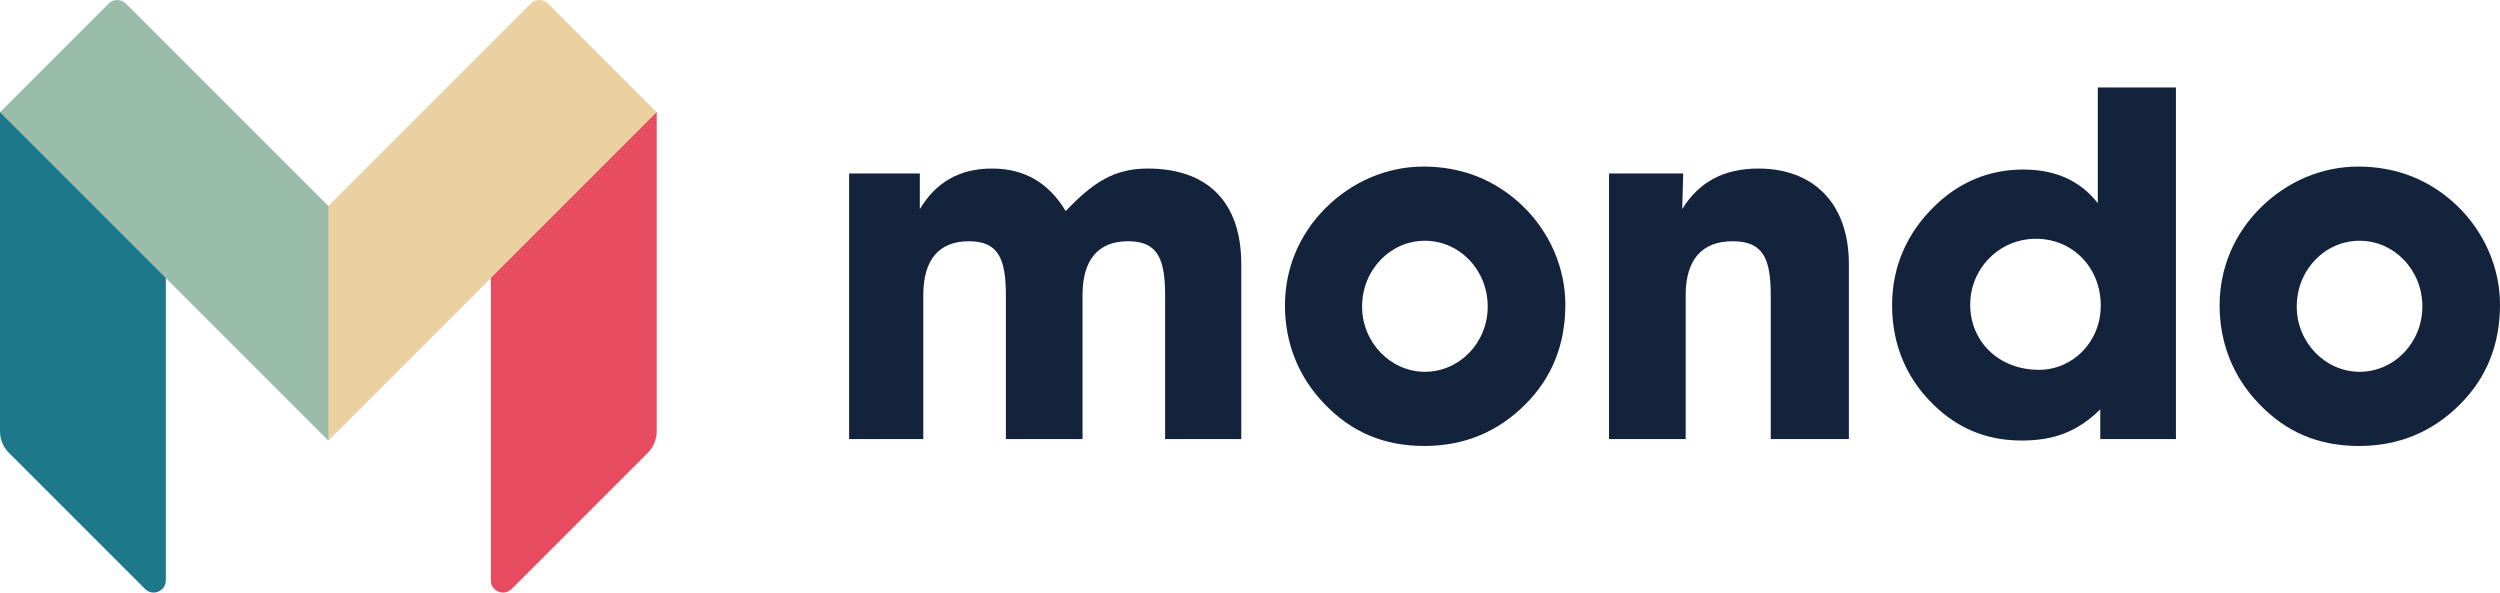
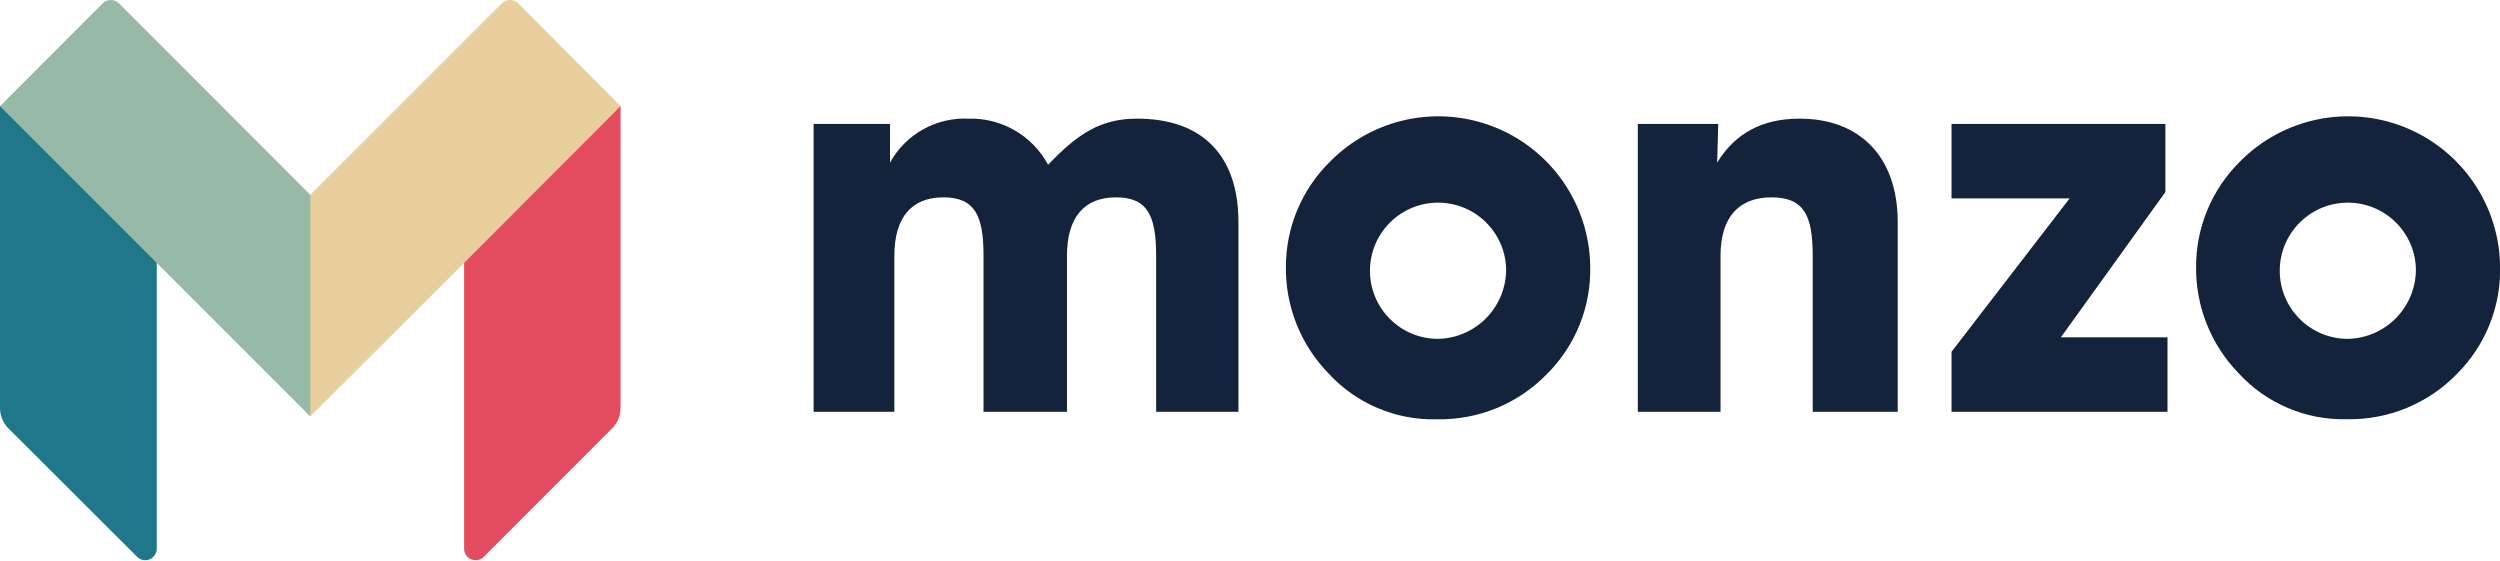
- <svg xmlns="http://www.w3.org/2000/svg" version="1.0" id="Layer_1" x="0px" y="0px" viewBox="0 0 800 189.626" enable-background="new 0 0 800 189.626" xml:space="preserve">
-   <g>
-     <g>
-       <path fill="#14233C" d="M271.715,140.499v-84.98h22.63v11.394c5.222-8.704,12.818-12.976,23.105-12.976    s18.041,4.431,23.579,13.609c8.862-9.337,15.667-13.609,26.27-13.609c19.148,0,29.909,10.761,29.909,30.542v56.02h-24.37V94.448    c0-11.869-2.532-17.249-11.869-17.249c-9.495,0-14.559,5.855-14.559,17.249v46.051h-24.529V94.448    c0-11.869-2.532-17.249-11.869-17.249c-9.495,0-14.559,5.855-14.559,17.249v46.051H271.715z" />
-       <path fill="#14233C" d="M424.161,66.596c8.546-8.545,19.781-13.293,31.334-13.293c12.343,0,22.946,4.273,31.492,12.343    c9.02,8.546,13.926,20.256,13.926,31.808c0,12.818-4.273,23.421-12.818,31.966c-8.704,8.704-19.465,13.293-32.283,13.293    c-12.976,0-23.421-4.431-32.125-13.609c-8.229-8.546-12.502-19.465-12.502-31.334S415.774,74.983,424.161,66.596z     M455.969,118.977c11.078,0,20.098-9.337,20.098-20.889c0-11.71-9.02-21.047-20.098-21.047c-11.077,0-20.098,9.337-20.098,21.047    C435.872,109.64,445.05,118.977,455.969,118.977z" />
-       <path fill="#14233C" d="M514.889,140.499v-84.98h23.738l-0.317,11.394c5.222-8.545,13.135-12.976,24.37-12.976    c17.566,0,28.96,11.077,28.96,30.542v56.02h-25.004V94.448c0-11.869-2.532-17.249-12.185-17.249    c-9.812,0-15.034,5.855-15.034,17.249v46.051H514.889z" />
-       <path fill="#14233C" d="M672.084,131.004c-7.438,7.279-15.034,9.969-25.162,9.969c-10.286,0-19.148-3.323-26.586-9.969    c-9.812-8.704-14.875-20.098-14.875-33.391c0-12.185,4.747-23.105,13.609-31.65c7.913-7.754,17.566-11.71,28.327-11.71    c10.286,0,18.199,3.481,23.896,10.761v-37.03h25.003v112.516h-24.212V131.004z M652.461,118.344    c10.761,0,19.781-8.862,19.781-20.572c0-12.185-9.021-21.364-20.731-21.364c-11.868,0-21.047,9.653-21.047,21.047    C630.464,109.323,639.643,118.344,652.461,118.344z" />
-       <path fill="#14233C" d="M723.249,66.596c8.545-8.545,19.781-13.293,31.334-13.293c12.343,0,22.946,4.273,31.491,12.343    C795.095,74.192,800,85.902,800,97.455c0,12.818-4.273,23.421-12.818,31.966c-8.704,8.704-19.465,13.293-32.283,13.293    c-12.977,0-23.421-4.431-32.125-13.609c-8.229-8.546-12.502-19.465-12.502-31.334S714.861,74.983,723.249,66.596z     M755.057,118.977c11.077,0,20.098-9.337,20.098-20.889c0-11.71-9.021-21.047-20.098-21.047c-11.078,0-20.098,9.337-20.098,21.047    C734.959,109.64,744.137,118.977,755.057,118.977z" />
-     </g>
-     <g>
-       <path fill="#E64B5F" d="M210.144,138.022c0,2.581-1.025,5.056-2.85,6.88l-43.575,43.575c-2.452,2.452-6.644,0.715-6.644-2.752    V88.084l52.464-52.17h0.605V138.022z" />
-       <path fill="#EAD19F" d="M175.37,1.14c-1.52-1.52-3.984-1.52-5.504,0l-64.794,64.794h-0.9v73.13l0.9,1.921l52.003-52.003    l53.069-53.069L175.37,1.14z" />
-       <path fill="#1E788C" d="M0,138.022c0,2.581,1.025,5.056,2.85,6.88l43.575,43.575c2.452,2.452,6.644,0.715,6.644-2.752V88.084    L0.605,35.914H0V138.022z" />
-       <path fill="#9ABDA9" d="M40.278,1.14c-1.52-1.52-3.984-1.52-5.504,0L0,35.914l53.069,53.07l52.003,52.003V65.934L40.278,1.14z" />
-     </g>
+ <svg xmlns="http://www.w3.org/2000/svg" width="306.17" height="68.61" viewBox="0 0 306.17 68.61">
+   <g id="Layer_3" data-name="Layer 3">
+     <path d="M76,49.94a3.52,3.52,0,0,1-1,2.49L59.24,68.2a1.41,1.41,0,0,1-2.4-1V31.87L75.82,13H76Z" style="fill:#e34b5f" />
+     <path d="M63.46.41a1.41,1.41,0,0,0-2,0L38,23.86h-.33V50.32L38,51,56.84,32.2,76,13Z" style="fill:#e7ce9c" />
+     <path d="M0,49.94a3.52,3.52,0,0,0,1,2.49L16.8,68.2a1.41,1.41,0,0,0,2.4-1V31.87L.22,13H0Z" style="fill:#1e7889" />
+     <path d="M14.57.41a1.41,1.41,0,0,0-2,0L0,13,19.2,32.2,38,51V23.86Z" style="fill:#97baa6" />
+     <path d="M99.64,50.43V15.18H109v4.73a10.43,10.43,0,0,1,9.58-5.38,10.73,10.73,0,0,1,9.78,5.65c3.68-3.87,6.5-5.65,10.9-5.65,7.94,0,12.41,4.46,12.41,12.67V50.43H141.59V31.33c0-4.92-1.05-7.16-4.92-7.16s-6,2.43-6,7.16v19.1H120.45V31.33c0-4.92-1.05-7.16-4.92-7.16s-6,2.43-6,7.16v19.1Z" style="fill:#14233c" />
+     <path d="M162.91,19.77a18.61,18.61,0,0,1,31.84,12.8,18,18,0,0,1-5.32,13.26A18.28,18.28,0,0,1,176,51.35a17.42,17.42,0,0,1-13.33-5.65,18.42,18.42,0,0,1-5.19-13A18.07,18.07,0,0,1,162.91,19.77ZM176.11,41.5a8.51,8.51,0,0,0,8.34-8.67,8.34,8.34,0,1,0-8.34,8.67Z" style="fill:#14233c" />
+     <path d="M200.58,50.43V15.18h9.85l-.13,4.73c2.17-3.54,5.45-5.38,10.11-5.38,7.29,0,12,4.6,12,12.67V50.43H222V31.33c0-4.92-1.05-7.16-5.05-7.16s-6.24,2.43-6.24,7.16v19.1Z" style="fill:#14233c" />
+     <path d="M274.34,19.77a18.61,18.61,0,0,1,31.84,12.8,18,18,0,0,1-5.32,13.26,18.28,18.28,0,0,1-13.39,5.51,17.42,17.42,0,0,1-13.33-5.65,18.42,18.42,0,0,1-5.19-13A18.07,18.07,0,0,1,274.34,19.77ZM287.53,41.5a8.51,8.51,0,0,0,8.34-8.67,8.34,8.34,0,1,0-8.34,8.67Z" style="fill:#14233c" />
+     <path d="M239,50.43V43.08L253.46,24.3H239V15.18h26.19v8.34l-12.8,17.79h13.06v9.12Z" style="fill:#14233c" />
  </g>
</svg>
